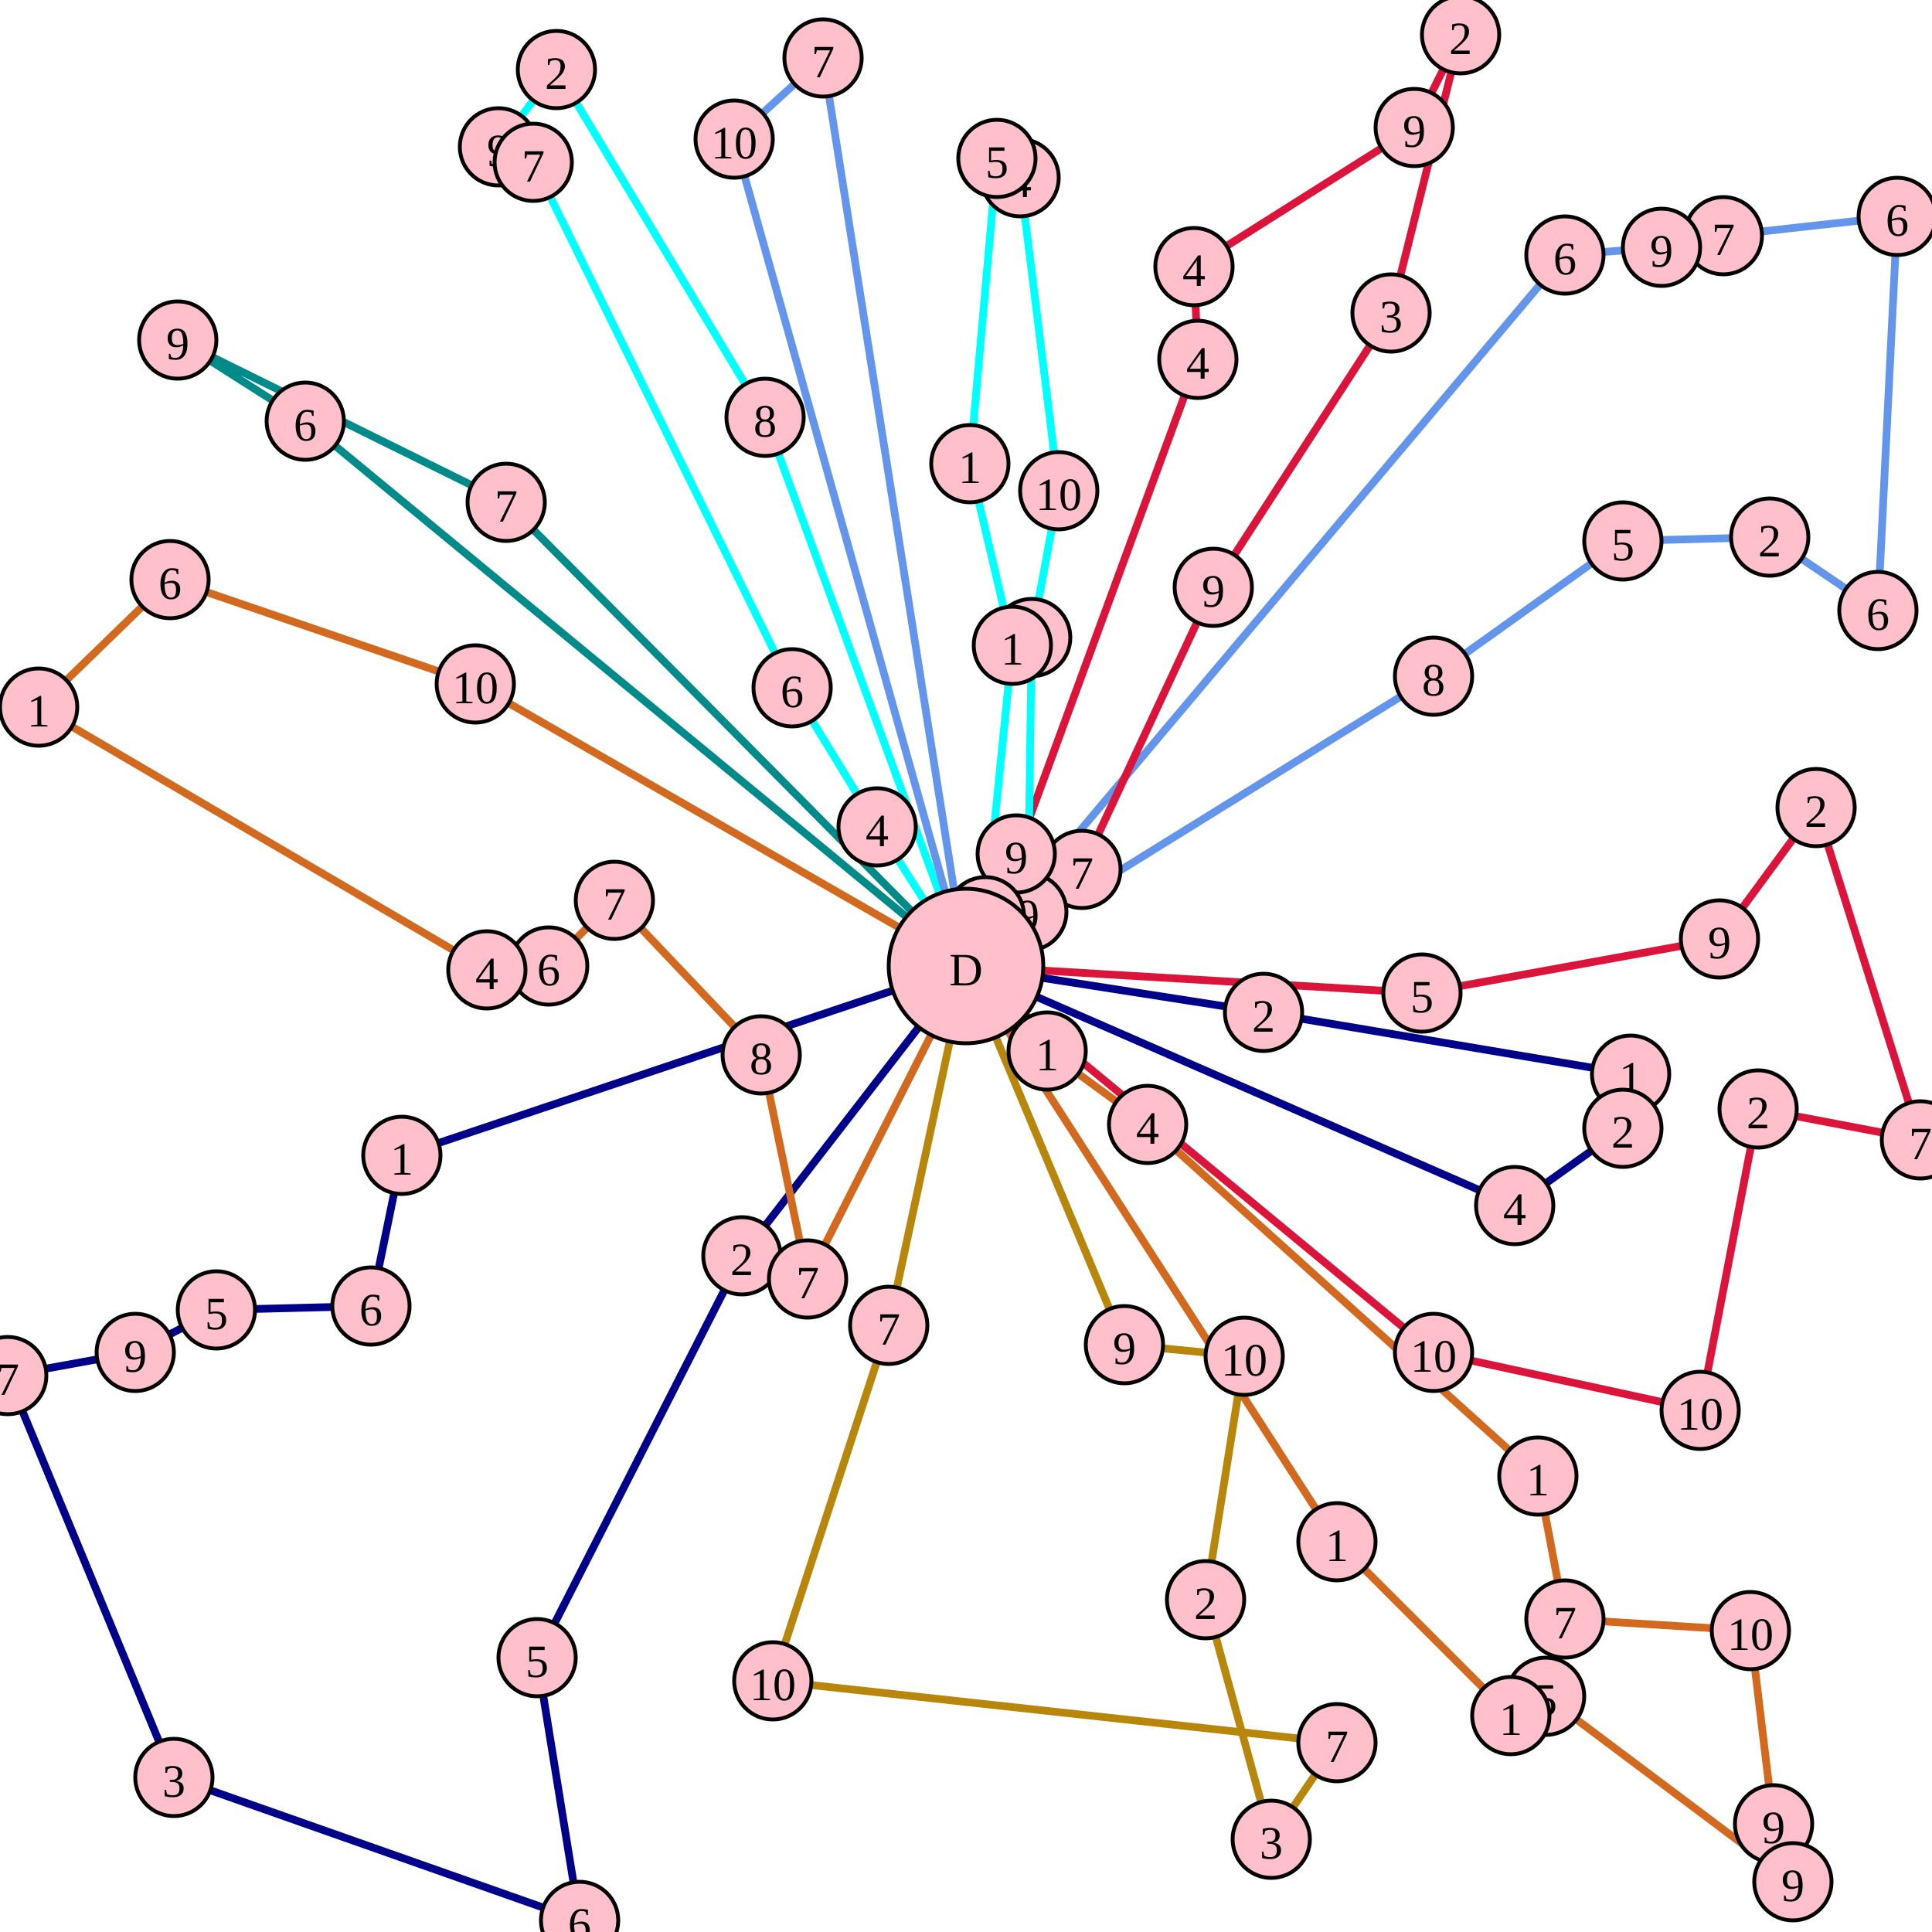
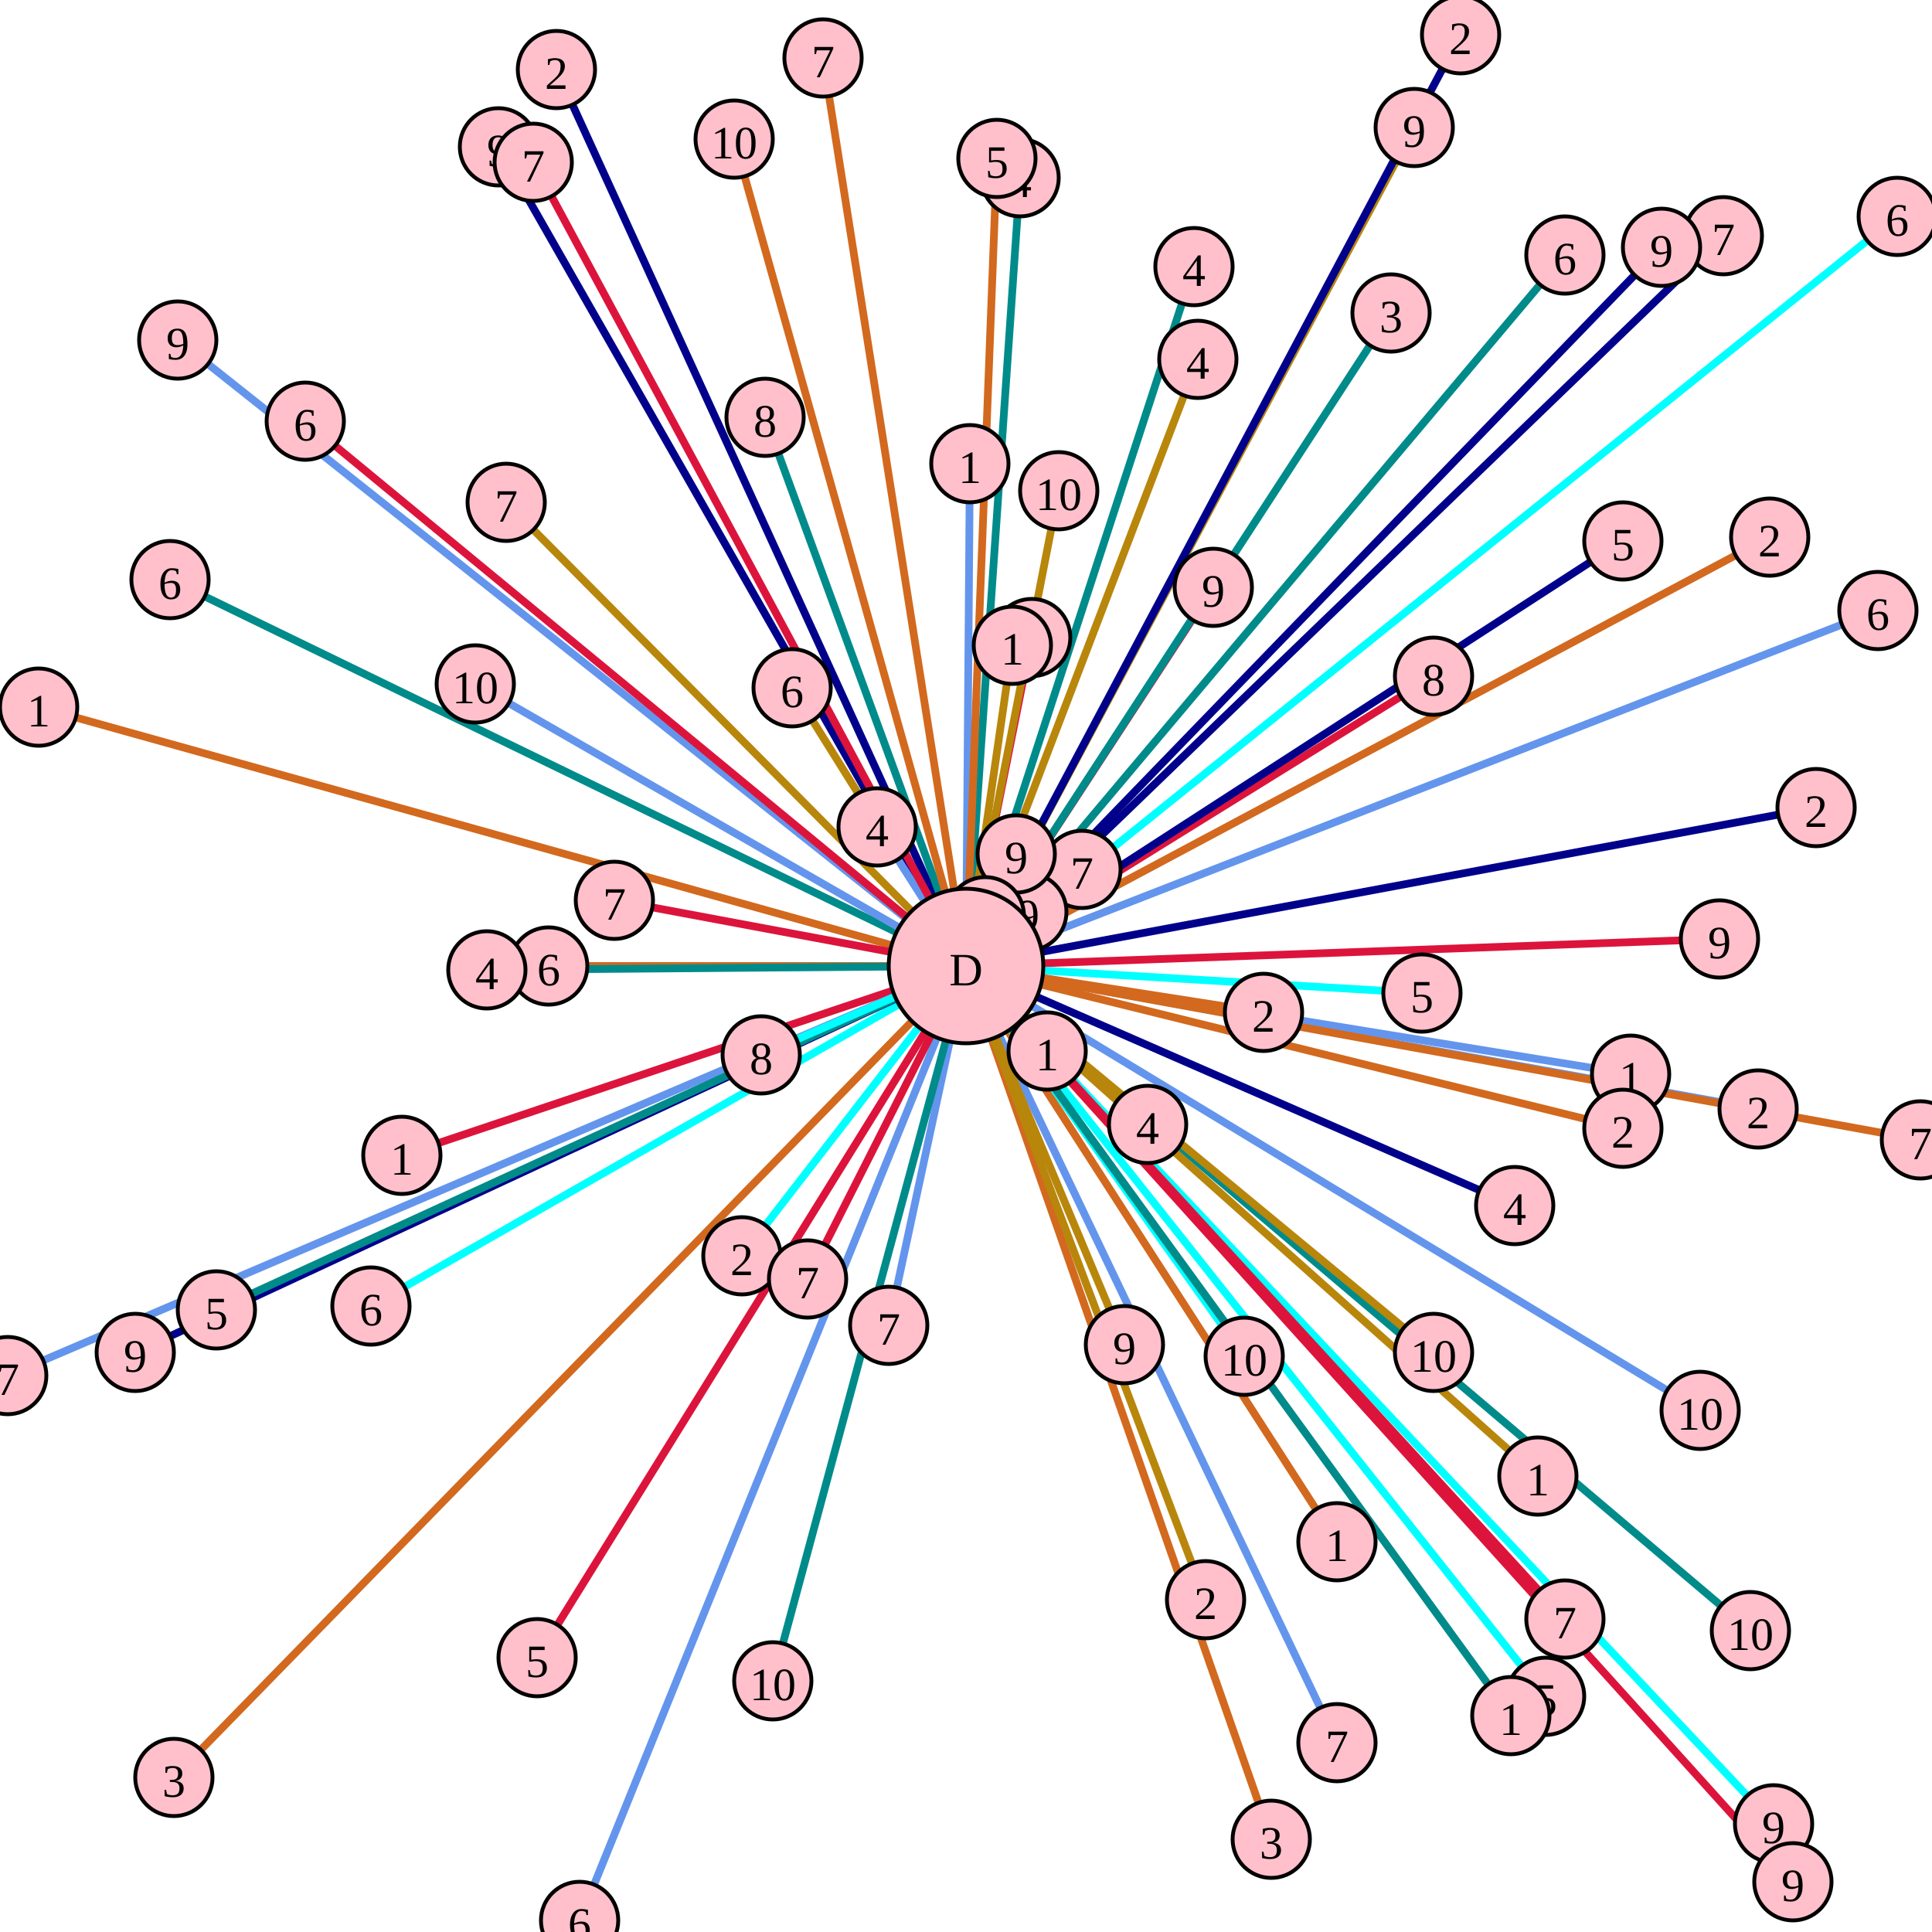
<svg xmlns="http://www.w3.org/2000/svg" width="8cm" height="8cm" viewBox="0 0 500 500" version="1.1">
-   <path d="M250.0 250.0 L271.0 272.0L297.0 291.0L398.0 382.0L405.0 419.0L453.0 422.0L459.0 472.0L464.0 487.0L400.0 439.0L391.0 444.0L346.0 399.0z" stroke="chocolate" fill="none" stroke-width="2" />
-   <path d="M250.0 250.0 L371.0 175.0L420.0 140.0L458.0 139.0L486.0 158.0L491.0 56.0L446.0 61.0L430.0 64.0L405.0 66.0z" stroke="cornflowerblue" fill="none" stroke-width="2" />
-   <path d="M250.0 250.0 L263.0 221.0L310.0 93.0L309.0 69.0L366.0 33.0L378.0 9.0L360.0 81.0L314.0 152.0L280.0 225.0z" stroke="crimson" fill="none" stroke-width="2" />
-   <path d="M250.0 250.0 L227.0 214.0L205.0 178.0L138.0 42.0L129.0 38.0L144.0 18.0L198.0 108.0z" stroke="cyan" fill="none" stroke-width="2" />
-   <path d="M250.0 250.0 L104.0 299.0L96.0 338.0L56.0 339.0L35.0 350.0L2.0 356.0L45.0 460.0L150.0 497.0L139.0 429.0L192.0 325.0z" stroke="darkblue" fill="none" stroke-width="2" />
-   <path d="M250.0 250.0 L131.0 130.0L46.0 88.0L79.0 109.0z" stroke="darkcyan" fill="none" stroke-width="2" />
-   <path d="M250.0 250.0 L230.0 343.0L200.0 435.0L346.0 451.0L329.0 476.0L312.0 414.0L322.0 351.0L291.0 348.0z" stroke="darkgoldenrod" fill="none" stroke-width="2" />
-   <path d="M250.0 250.0 L123.0 177.0L44.0 150.0L10.0 183.0L126.0 251.0L142.0 250.0L159.0 233.0L197.0 273.0L209.0 331.0z" stroke="chocolate" fill="none" stroke-width="2" />
-   <path d="M250.0 250.0 L213.0 15.0L190.0 36.0z" stroke="cornflowerblue" fill="none" stroke-width="2" />
-   <path d="M250.0 250.0 L371.0 350.0L440.0 365.0L455.0 287.0L497.0 295.0L470.0 209.0L445.0 243.0L368.0 257.0z" stroke="crimson" fill="none" stroke-width="2" />
-   <path d="M250.0 250.0 L266.0 236.0L267.0 165.0L274.0 127.0L264.0 46.0L258.0 41.0L251.0 120.0L262.0 167.0L255.0 237.0z" stroke="cyan" fill="none" stroke-width="2" />
-   <path d="M250.0 250.0 L327.0 262.0L422.0 278.0L420.0 292.0L392.0 312.0z" stroke="darkblue" fill="none" stroke-width="2" />
+   <path d="M250.0 250.0 L142.0 250.0z" stroke="chocolate" fill="none" stroke-width="2" />
+   <path d="M250.0 250.0 L346.0 451.0z" stroke="cornflowerblue" fill="none" stroke-width="2" />
+   <path d="M250.0 250.0 L267.0 165.0z" stroke="crimson" fill="none" stroke-width="2" />
+   <path d="M250.0 250.0 L459.0 472.0z" stroke="cyan" fill="none" stroke-width="2" />
+   <path d="M250.0 250.0 L470.0 209.0z" stroke="darkblue" fill="none" stroke-width="2" />
+   <path d="M250.0 250.0 L264.0 46.0z" stroke="darkcyan" fill="none" stroke-width="2" />
+   <path d="M250.0 250.0 L205.0 178.0z" stroke="darkgoldenrod" fill="none" stroke-width="2" />
+   <path d="M250.0 250.0 L45.0 460.0z" stroke="chocolate" fill="none" stroke-width="2" />
+   <path d="M250.0 250.0 L422.0 278.0z" stroke="cornflowerblue" fill="none" stroke-width="2" />
+   <path d="M250.0 250.0 L464.0 487.0z" stroke="crimson" fill="none" stroke-width="2" />
+   <path d="M250.0 250.0 L96.0 338.0z" stroke="cyan" fill="none" stroke-width="2" />
+   <path d="M250.0 250.0 L129.0 38.0z" stroke="darkblue" fill="none" stroke-width="2" />
+   <path d="M250.0 250.0 L309.0 69.0z" stroke="darkcyan" fill="none" stroke-width="2" />
+   <path d="M250.0 250.0 L310.0 93.0z" stroke="darkgoldenrod" fill="none" stroke-width="2" />
+   <path d="M250.0 250.0 L458.0 139.0z" stroke="chocolate" fill="none" stroke-width="2" />
+   <path d="M250.0 250.0 L46.0 88.0z" stroke="cornflowerblue" fill="none" stroke-width="2" />
+   <path d="M250.0 250.0 L405.0 419.0z" stroke="crimson" fill="none" stroke-width="2" />
+   <path d="M250.0 250.0 L400.0 439.0z" stroke="cyan" fill="none" stroke-width="2" />
+   <path d="M250.0 250.0 L280.0 225.0z" stroke="darkblue" fill="none" stroke-width="2" />
+   <path d="M250.0 250.0 L453.0 422.0z" stroke="darkcyan" fill="none" stroke-width="2" />
+   <path d="M250.0 250.0 L266.0 236.0z" stroke="darkgoldenrod" fill="none" stroke-width="2" />
+   <path d="M250.0 250.0 L329.0 476.0z" stroke="chocolate" fill="none" stroke-width="2" />
+   <path d="M250.0 250.0 L150.0 497.0z" stroke="cornflowerblue" fill="none" stroke-width="2" />
+   <path d="M250.0 250.0 L314.0 152.0z" stroke="crimson" fill="none" stroke-width="2" />
+   <path d="M250.0 250.0 L491.0 56.0z" stroke="cyan" fill="none" stroke-width="2" />
+   <path d="M250.0 250.0 L263.0 221.0z" stroke="darkblue" fill="none" stroke-width="2" />
+   <path d="M250.0 250.0 L360.0 81.0z" stroke="darkcyan" fill="none" stroke-width="2" />
+   <path d="M250.0 250.0 L312.0 414.0z" stroke="darkgoldenrod" fill="none" stroke-width="2" />
+   <path d="M250.0 250.0 L346.0 399.0z" stroke="chocolate" fill="none" stroke-width="2" />
+   <path d="M250.0 250.0 L455.0 287.0z" stroke="cornflowerblue" fill="none" stroke-width="2" />
+   <path d="M250.0 250.0 L104.0 299.0z" stroke="crimson" fill="none" stroke-width="2" />
+   <path d="M250.0 250.0 L192.0 325.0z" stroke="cyan" fill="none" stroke-width="2" />
+   <path d="M250.0 250.0 L35.0 350.0z" stroke="darkblue" fill="none" stroke-width="2" />
+   <path d="M250.0 250.0 L44.0 150.0z" stroke="darkcyan" fill="none" stroke-width="2" />
+   <path d="M250.0 250.0 L262.0 167.0z" stroke="darkgoldenrod" fill="none" stroke-width="2" />
+   <path d="M250.0 250.0 L213.0 15.0z" stroke="chocolate" fill="none" stroke-width="2" />
+   <path d="M250.0 250.0 L2.0 356.0z" stroke="cornflowerblue" fill="none" stroke-width="2" />
+   <path d="M250.0 250.0 L139.0 429.0z" stroke="crimson" fill="none" stroke-width="2" />
+   <path d="M250.0 250.0 L255.0 237.0z" stroke="cyan" fill="none" stroke-width="2" />
+   <path d="M250.0 250.0 L144.0 18.0z" stroke="darkblue" fill="none" stroke-width="2" />
+   <path d="M250.0 250.0 L56.0 339.0z" stroke="darkcyan" fill="none" stroke-width="2" />
+   <path d="M250.0 250.0 L274.0 127.0z" stroke="darkgoldenrod" fill="none" stroke-width="2" />
+   <path d="M250.0 250.0 L420.0 292.0z" stroke="chocolate" fill="none" stroke-width="2" />
+   <path d="M250.0 250.0 L230.0 343.0z" stroke="cornflowerblue" fill="none" stroke-width="2" />
+   <path d="M250.0 250.0 L371.0 175.0z" stroke="crimson" fill="none" stroke-width="2" />
+   <path d="M250.0 250.0 L271.0 272.0z" stroke="cyan" fill="none" stroke-width="2" />
+   <path d="M250.0 250.0 L446.0 61.0z" stroke="darkblue" fill="none" stroke-width="2" />
+   <path d="M250.0 250.0 L198.0 108.0z" stroke="darkcyan" fill="none" stroke-width="2" />
+   <path d="M250.0 250.0 L366.0 33.0z" stroke="darkgoldenrod" fill="none" stroke-width="2" />
+   <path d="M250.0 250.0 L10.0 183.0z" stroke="chocolate" fill="none" stroke-width="2" />
+   <path d="M250.0 250.0 L486.0 158.0z" stroke="cornflowerblue" fill="none" stroke-width="2" />
+   <path d="M250.0 250.0 L159.0 233.0z" stroke="crimson" fill="none" stroke-width="2" />
+   <path d="M250.0 250.0 L322.0 351.0z" stroke="cyan" fill="none" stroke-width="2" />
+   <path d="M250.0 250.0 L420.0 140.0z" stroke="darkblue" fill="none" stroke-width="2" />
+   <path d="M250.0 250.0 L200.0 435.0z" stroke="darkcyan" fill="none" stroke-width="2" />
+   <path d="M250.0 250.0 L291.0 348.0z" stroke="darkgoldenrod" fill="none" stroke-width="2" />
+   <path d="M250.0 250.0 L190.0 36.0z" stroke="chocolate" fill="none" stroke-width="2" />
+   <path d="M250.0 250.0 L251.0 120.0z" stroke="cornflowerblue" fill="none" stroke-width="2" />
+   <path d="M250.0 250.0 L209.0 331.0z" stroke="crimson" fill="none" stroke-width="2" />
+   <path d="M250.0 250.0 L297.0 291.0z" stroke="cyan" fill="none" stroke-width="2" />
+   <path d="M250.0 250.0 L430.0 64.0z" stroke="darkblue" fill="none" stroke-width="2" />
+   <path d="M250.0 250.0 L391.0 444.0z" stroke="darkcyan" fill="none" stroke-width="2" />
+   <path d="M250.0 250.0 L131.0 130.0z" stroke="darkgoldenrod" fill="none" stroke-width="2" />
+   <path d="M250.0 250.0 L497.0 295.0z" stroke="chocolate" fill="none" stroke-width="2" />
+   <path d="M250.0 250.0 L440.0 365.0z" stroke="cornflowerblue" fill="none" stroke-width="2" />
+   <path d="M250.0 250.0 L79.0 109.0z" stroke="crimson" fill="none" stroke-width="2" />
+   <path d="M250.0 250.0 L197.0 273.0z" stroke="cyan" fill="none" stroke-width="2" />
+   <path d="M250.0 250.0 L392.0 312.0z" stroke="darkblue" fill="none" stroke-width="2" />
+   <path d="M250.0 250.0 L126.0 251.0z" stroke="darkcyan" fill="none" stroke-width="2" />
+   <path d="M250.0 250.0 L398.0 382.0z" stroke="darkgoldenrod" fill="none" stroke-width="2" />
+   <path d="M250.0 250.0 L258.0 41.0z" stroke="chocolate" fill="none" stroke-width="2" />
+   <path d="M250.0 250.0 L227.0 214.0z" stroke="cornflowerblue" fill="none" stroke-width="2" />
+   <path d="M250.0 250.0 L445.0 243.0z" stroke="crimson" fill="none" stroke-width="2" />
+   <path d="M250.0 250.0 L368.0 257.0z" stroke="cyan" fill="none" stroke-width="2" />
+   <path d="M250.0 250.0 L378.0 9.0z" stroke="darkblue" fill="none" stroke-width="2" />
+   <path d="M250.0 250.0 L405.0 66.0z" stroke="darkcyan" fill="none" stroke-width="2" />
+   <path d="M250.0 250.0 L371.0 350.0z" stroke="darkgoldenrod" fill="none" stroke-width="2" />
+   <path d="M250.0 250.0 L327.0 262.0z" stroke="chocolate" fill="none" stroke-width="2" />
+   <path d="M250.0 250.0 L123.0 177.0z" stroke="cornflowerblue" fill="none" stroke-width="2" />
+   <path d="M250.0 250.0 L138.0 42.0z" stroke="crimson" fill="none" stroke-width="2" />
  <g transform="translate(142,250)">
    <circle cx="0" cy="0" r="10" fill="pink" stroke="black" stroke-width="1" />
    <text text-anchor="middle" y="5">6</text>
  </g>
  <g transform="translate(346,451)">
    <circle cx="0" cy="0" r="10" fill="pink" stroke="black" stroke-width="1" />
    <text text-anchor="middle" y="5">7</text>
  </g>
  <g transform="translate(267,165)">
    <circle cx="0" cy="0" r="10" fill="pink" stroke="black" stroke-width="1" />
    <text text-anchor="middle" y="5">2</text>
  </g>
  <g transform="translate(459,472)">
    <circle cx="0" cy="0" r="10" fill="pink" stroke="black" stroke-width="1" />
    <text text-anchor="middle" y="5">9</text>
  </g>
  <g transform="translate(470,209)">
    <circle cx="0" cy="0" r="10" fill="pink" stroke="black" stroke-width="1" />
    <text text-anchor="middle" y="5">2</text>
  </g>
  <g transform="translate(264,46)">
    <circle cx="0" cy="0" r="10" fill="pink" stroke="black" stroke-width="1" />
    <text text-anchor="middle" y="5">4</text>
  </g>
  <g transform="translate(205,178)">
    <circle cx="0" cy="0" r="10" fill="pink" stroke="black" stroke-width="1" />
    <text text-anchor="middle" y="5">6</text>
  </g>
  <g transform="translate(45,460)">
    <circle cx="0" cy="0" r="10" fill="pink" stroke="black" stroke-width="1" />
    <text text-anchor="middle" y="5">3</text>
  </g>
  <g transform="translate(422,278)">
    <circle cx="0" cy="0" r="10" fill="pink" stroke="black" stroke-width="1" />
    <text text-anchor="middle" y="5">1</text>
  </g>
  <g transform="translate(464,487)">
    <circle cx="0" cy="0" r="10" fill="pink" stroke="black" stroke-width="1" />
    <text text-anchor="middle" y="5">9</text>
  </g>
  <g transform="translate(96,338)">
    <circle cx="0" cy="0" r="10" fill="pink" stroke="black" stroke-width="1" />
    <text text-anchor="middle" y="5">6</text>
  </g>
  <g transform="translate(129,38)">
    <circle cx="0" cy="0" r="10" fill="pink" stroke="black" stroke-width="1" />
    <text text-anchor="middle" y="5">9</text>
  </g>
  <g transform="translate(309,69)">
    <circle cx="0" cy="0" r="10" fill="pink" stroke="black" stroke-width="1" />
    <text text-anchor="middle" y="5">4</text>
  </g>
  <g transform="translate(310,93)">
    <circle cx="0" cy="0" r="10" fill="pink" stroke="black" stroke-width="1" />
    <text text-anchor="middle" y="5">4</text>
  </g>
  <g transform="translate(458,139)">
    <circle cx="0" cy="0" r="10" fill="pink" stroke="black" stroke-width="1" />
    <text text-anchor="middle" y="5">2</text>
  </g>
  <g transform="translate(46,88)">
    <circle cx="0" cy="0" r="10" fill="pink" stroke="black" stroke-width="1" />
    <text text-anchor="middle" y="5">9</text>
  </g>
  <g transform="translate(405,419)">
    <circle cx="0" cy="0" r="10" fill="pink" stroke="black" stroke-width="1" />
    <text text-anchor="middle" y="5">7</text>
  </g>
  <g transform="translate(400,439)">
    <circle cx="0" cy="0" r="10" fill="pink" stroke="black" stroke-width="1" />
    <text text-anchor="middle" y="5">5</text>
  </g>
  <g transform="translate(280,225)">
    <circle cx="0" cy="0" r="10" fill="pink" stroke="black" stroke-width="1" />
    <text text-anchor="middle" y="5">7</text>
  </g>
  <g transform="translate(453,422)">
    <circle cx="0" cy="0" r="10" fill="pink" stroke="black" stroke-width="1" />
    <text text-anchor="middle" y="5">10</text>
  </g>
  <g transform="translate(266,236)">
    <circle cx="0" cy="0" r="10" fill="pink" stroke="black" stroke-width="1" />
    <text text-anchor="middle" y="5">9</text>
  </g>
  <g transform="translate(329,476)">
    <circle cx="0" cy="0" r="10" fill="pink" stroke="black" stroke-width="1" />
    <text text-anchor="middle" y="5">3</text>
  </g>
  <g transform="translate(150,497)">
    <circle cx="0" cy="0" r="10" fill="pink" stroke="black" stroke-width="1" />
    <text text-anchor="middle" y="5">6</text>
  </g>
  <g transform="translate(314,152)">
    <circle cx="0" cy="0" r="10" fill="pink" stroke="black" stroke-width="1" />
    <text text-anchor="middle" y="5">9</text>
  </g>
  <g transform="translate(491,56)">
    <circle cx="0" cy="0" r="10" fill="pink" stroke="black" stroke-width="1" />
    <text text-anchor="middle" y="5">6</text>
  </g>
  <g transform="translate(263,221)">
    <circle cx="0" cy="0" r="10" fill="pink" stroke="black" stroke-width="1" />
    <text text-anchor="middle" y="5">9</text>
  </g>
  <g transform="translate(360,81)">
    <circle cx="0" cy="0" r="10" fill="pink" stroke="black" stroke-width="1" />
    <text text-anchor="middle" y="5">3</text>
  </g>
  <g transform="translate(312,414)">
    <circle cx="0" cy="0" r="10" fill="pink" stroke="black" stroke-width="1" />
    <text text-anchor="middle" y="5">2</text>
  </g>
  <g transform="translate(346,399)">
    <circle cx="0" cy="0" r="10" fill="pink" stroke="black" stroke-width="1" />
    <text text-anchor="middle" y="5">1</text>
  </g>
  <g transform="translate(455,287)">
    <circle cx="0" cy="0" r="10" fill="pink" stroke="black" stroke-width="1" />
    <text text-anchor="middle" y="5">2</text>
  </g>
  <g transform="translate(104,299)">
    <circle cx="0" cy="0" r="10" fill="pink" stroke="black" stroke-width="1" />
    <text text-anchor="middle" y="5">1</text>
  </g>
  <g transform="translate(192,325)">
    <circle cx="0" cy="0" r="10" fill="pink" stroke="black" stroke-width="1" />
    <text text-anchor="middle" y="5">2</text>
  </g>
  <g transform="translate(35,350)">
    <circle cx="0" cy="0" r="10" fill="pink" stroke="black" stroke-width="1" />
    <text text-anchor="middle" y="5">9</text>
  </g>
  <g transform="translate(44,150)">
    <circle cx="0" cy="0" r="10" fill="pink" stroke="black" stroke-width="1" />
    <text text-anchor="middle" y="5">6</text>
  </g>
  <g transform="translate(262,167)">
    <circle cx="0" cy="0" r="10" fill="pink" stroke="black" stroke-width="1" />
    <text text-anchor="middle" y="5">1</text>
  </g>
  <g transform="translate(213,15)">
    <circle cx="0" cy="0" r="10" fill="pink" stroke="black" stroke-width="1" />
    <text text-anchor="middle" y="5">7</text>
  </g>
  <g transform="translate(2,356)">
    <circle cx="0" cy="0" r="10" fill="pink" stroke="black" stroke-width="1" />
    <text text-anchor="middle" y="5">7</text>
  </g>
  <g transform="translate(139,429)">
    <circle cx="0" cy="0" r="10" fill="pink" stroke="black" stroke-width="1" />
    <text text-anchor="middle" y="5">5</text>
  </g>
  <g transform="translate(255,237)">
    <circle cx="0" cy="0" r="10" fill="pink" stroke="black" stroke-width="1" />
    <text text-anchor="middle" y="5">5</text>
  </g>
  <g transform="translate(144,18)">
    <circle cx="0" cy="0" r="10" fill="pink" stroke="black" stroke-width="1" />
    <text text-anchor="middle" y="5">2</text>
  </g>
  <g transform="translate(56,339)">
    <circle cx="0" cy="0" r="10" fill="pink" stroke="black" stroke-width="1" />
    <text text-anchor="middle" y="5">5</text>
  </g>
  <g transform="translate(274,127)">
    <circle cx="0" cy="0" r="10" fill="pink" stroke="black" stroke-width="1" />
    <text text-anchor="middle" y="5">10</text>
  </g>
  <g transform="translate(420,292)">
    <circle cx="0" cy="0" r="10" fill="pink" stroke="black" stroke-width="1" />
    <text text-anchor="middle" y="5">2</text>
  </g>
  <g transform="translate(230,343)">
    <circle cx="0" cy="0" r="10" fill="pink" stroke="black" stroke-width="1" />
    <text text-anchor="middle" y="5">7</text>
  </g>
  <g transform="translate(371,175)">
    <circle cx="0" cy="0" r="10" fill="pink" stroke="black" stroke-width="1" />
    <text text-anchor="middle" y="5">8</text>
  </g>
  <g transform="translate(271,272)">
    <circle cx="0" cy="0" r="10" fill="pink" stroke="black" stroke-width="1" />
    <text text-anchor="middle" y="5">1</text>
  </g>
  <g transform="translate(446,61)">
    <circle cx="0" cy="0" r="10" fill="pink" stroke="black" stroke-width="1" />
    <text text-anchor="middle" y="5">7</text>
  </g>
  <g transform="translate(198,108)">
    <circle cx="0" cy="0" r="10" fill="pink" stroke="black" stroke-width="1" />
    <text text-anchor="middle" y="5">8</text>
  </g>
  <g transform="translate(366,33)">
    <circle cx="0" cy="0" r="10" fill="pink" stroke="black" stroke-width="1" />
    <text text-anchor="middle" y="5">9</text>
  </g>
  <g transform="translate(10,183)">
    <circle cx="0" cy="0" r="10" fill="pink" stroke="black" stroke-width="1" />
    <text text-anchor="middle" y="5">1</text>
  </g>
  <g transform="translate(486,158)">
    <circle cx="0" cy="0" r="10" fill="pink" stroke="black" stroke-width="1" />
    <text text-anchor="middle" y="5">6</text>
  </g>
  <g transform="translate(159,233)">
    <circle cx="0" cy="0" r="10" fill="pink" stroke="black" stroke-width="1" />
    <text text-anchor="middle" y="5">7</text>
  </g>
  <g transform="translate(322,351)">
    <circle cx="0" cy="0" r="10" fill="pink" stroke="black" stroke-width="1" />
    <text text-anchor="middle" y="5">10</text>
  </g>
  <g transform="translate(420,140)">
    <circle cx="0" cy="0" r="10" fill="pink" stroke="black" stroke-width="1" />
    <text text-anchor="middle" y="5">5</text>
  </g>
  <g transform="translate(200,435)">
    <circle cx="0" cy="0" r="10" fill="pink" stroke="black" stroke-width="1" />
    <text text-anchor="middle" y="5">10</text>
  </g>
  <g transform="translate(291,348)">
    <circle cx="0" cy="0" r="10" fill="pink" stroke="black" stroke-width="1" />
    <text text-anchor="middle" y="5">9</text>
  </g>
  <g transform="translate(190,36)">
    <circle cx="0" cy="0" r="10" fill="pink" stroke="black" stroke-width="1" />
    <text text-anchor="middle" y="5">10</text>
  </g>
  <g transform="translate(251,120)">
    <circle cx="0" cy="0" r="10" fill="pink" stroke="black" stroke-width="1" />
    <text text-anchor="middle" y="5">1</text>
  </g>
  <g transform="translate(209,331)">
    <circle cx="0" cy="0" r="10" fill="pink" stroke="black" stroke-width="1" />
    <text text-anchor="middle" y="5">7</text>
  </g>
  <g transform="translate(297,291)">
    <circle cx="0" cy="0" r="10" fill="pink" stroke="black" stroke-width="1" />
    <text text-anchor="middle" y="5">4</text>
  </g>
  <g transform="translate(430,64)">
    <circle cx="0" cy="0" r="10" fill="pink" stroke="black" stroke-width="1" />
    <text text-anchor="middle" y="5">9</text>
  </g>
  <g transform="translate(391,444)">
    <circle cx="0" cy="0" r="10" fill="pink" stroke="black" stroke-width="1" />
    <text text-anchor="middle" y="5">1</text>
  </g>
  <g transform="translate(131,130)">
    <circle cx="0" cy="0" r="10" fill="pink" stroke="black" stroke-width="1" />
    <text text-anchor="middle" y="5">7</text>
  </g>
  <g transform="translate(497,295)">
    <circle cx="0" cy="0" r="10" fill="pink" stroke="black" stroke-width="1" />
    <text text-anchor="middle" y="5">7</text>
  </g>
  <g transform="translate(440,365)">
    <circle cx="0" cy="0" r="10" fill="pink" stroke="black" stroke-width="1" />
    <text text-anchor="middle" y="5">10</text>
  </g>
  <g transform="translate(79,109)">
    <circle cx="0" cy="0" r="10" fill="pink" stroke="black" stroke-width="1" />
    <text text-anchor="middle" y="5">6</text>
  </g>
  <g transform="translate(197,273)">
    <circle cx="0" cy="0" r="10" fill="pink" stroke="black" stroke-width="1" />
    <text text-anchor="middle" y="5">8</text>
  </g>
  <g transform="translate(392,312)">
    <circle cx="0" cy="0" r="10" fill="pink" stroke="black" stroke-width="1" />
    <text text-anchor="middle" y="5">4</text>
  </g>
  <g transform="translate(126,251)">
    <circle cx="0" cy="0" r="10" fill="pink" stroke="black" stroke-width="1" />
    <text text-anchor="middle" y="5">4</text>
  </g>
  <g transform="translate(398,382)">
    <circle cx="0" cy="0" r="10" fill="pink" stroke="black" stroke-width="1" />
    <text text-anchor="middle" y="5">1</text>
  </g>
  <g transform="translate(258,41)">
    <circle cx="0" cy="0" r="10" fill="pink" stroke="black" stroke-width="1" />
    <text text-anchor="middle" y="5">5</text>
  </g>
  <g transform="translate(227,214)">
    <circle cx="0" cy="0" r="10" fill="pink" stroke="black" stroke-width="1" />
    <text text-anchor="middle" y="5">4</text>
  </g>
  <g transform="translate(445,243)">
    <circle cx="0" cy="0" r="10" fill="pink" stroke="black" stroke-width="1" />
    <text text-anchor="middle" y="5">9</text>
  </g>
  <g transform="translate(368,257)">
    <circle cx="0" cy="0" r="10" fill="pink" stroke="black" stroke-width="1" />
    <text text-anchor="middle" y="5">5</text>
  </g>
  <g transform="translate(378,9)">
    <circle cx="0" cy="0" r="10" fill="pink" stroke="black" stroke-width="1" />
    <text text-anchor="middle" y="5">2</text>
  </g>
  <g transform="translate(405,66)">
    <circle cx="0" cy="0" r="10" fill="pink" stroke="black" stroke-width="1" />
    <text text-anchor="middle" y="5">6</text>
  </g>
  <g transform="translate(371,350)">
    <circle cx="0" cy="0" r="10" fill="pink" stroke="black" stroke-width="1" />
    <text text-anchor="middle" y="5">10</text>
  </g>
  <g transform="translate(327,262)">
    <circle cx="0" cy="0" r="10" fill="pink" stroke="black" stroke-width="1" />
    <text text-anchor="middle" y="5">2</text>
  </g>
  <g transform="translate(123,177)">
    <circle cx="0" cy="0" r="10" fill="pink" stroke="black" stroke-width="1" />
    <text text-anchor="middle" y="5">10</text>
  </g>
  <g transform="translate(138,42)">
    <circle cx="0" cy="0" r="10" fill="pink" stroke="black" stroke-width="1" />
    <text text-anchor="middle" y="5">7</text>
  </g>
  <g transform="translate(250,250)">
    <circle cx="0" cy="0" r="20" fill="pink" stroke="black" stroke-width="1" />
    <text text-anchor="middle" y="5">D</text>
  </g>
</svg>
